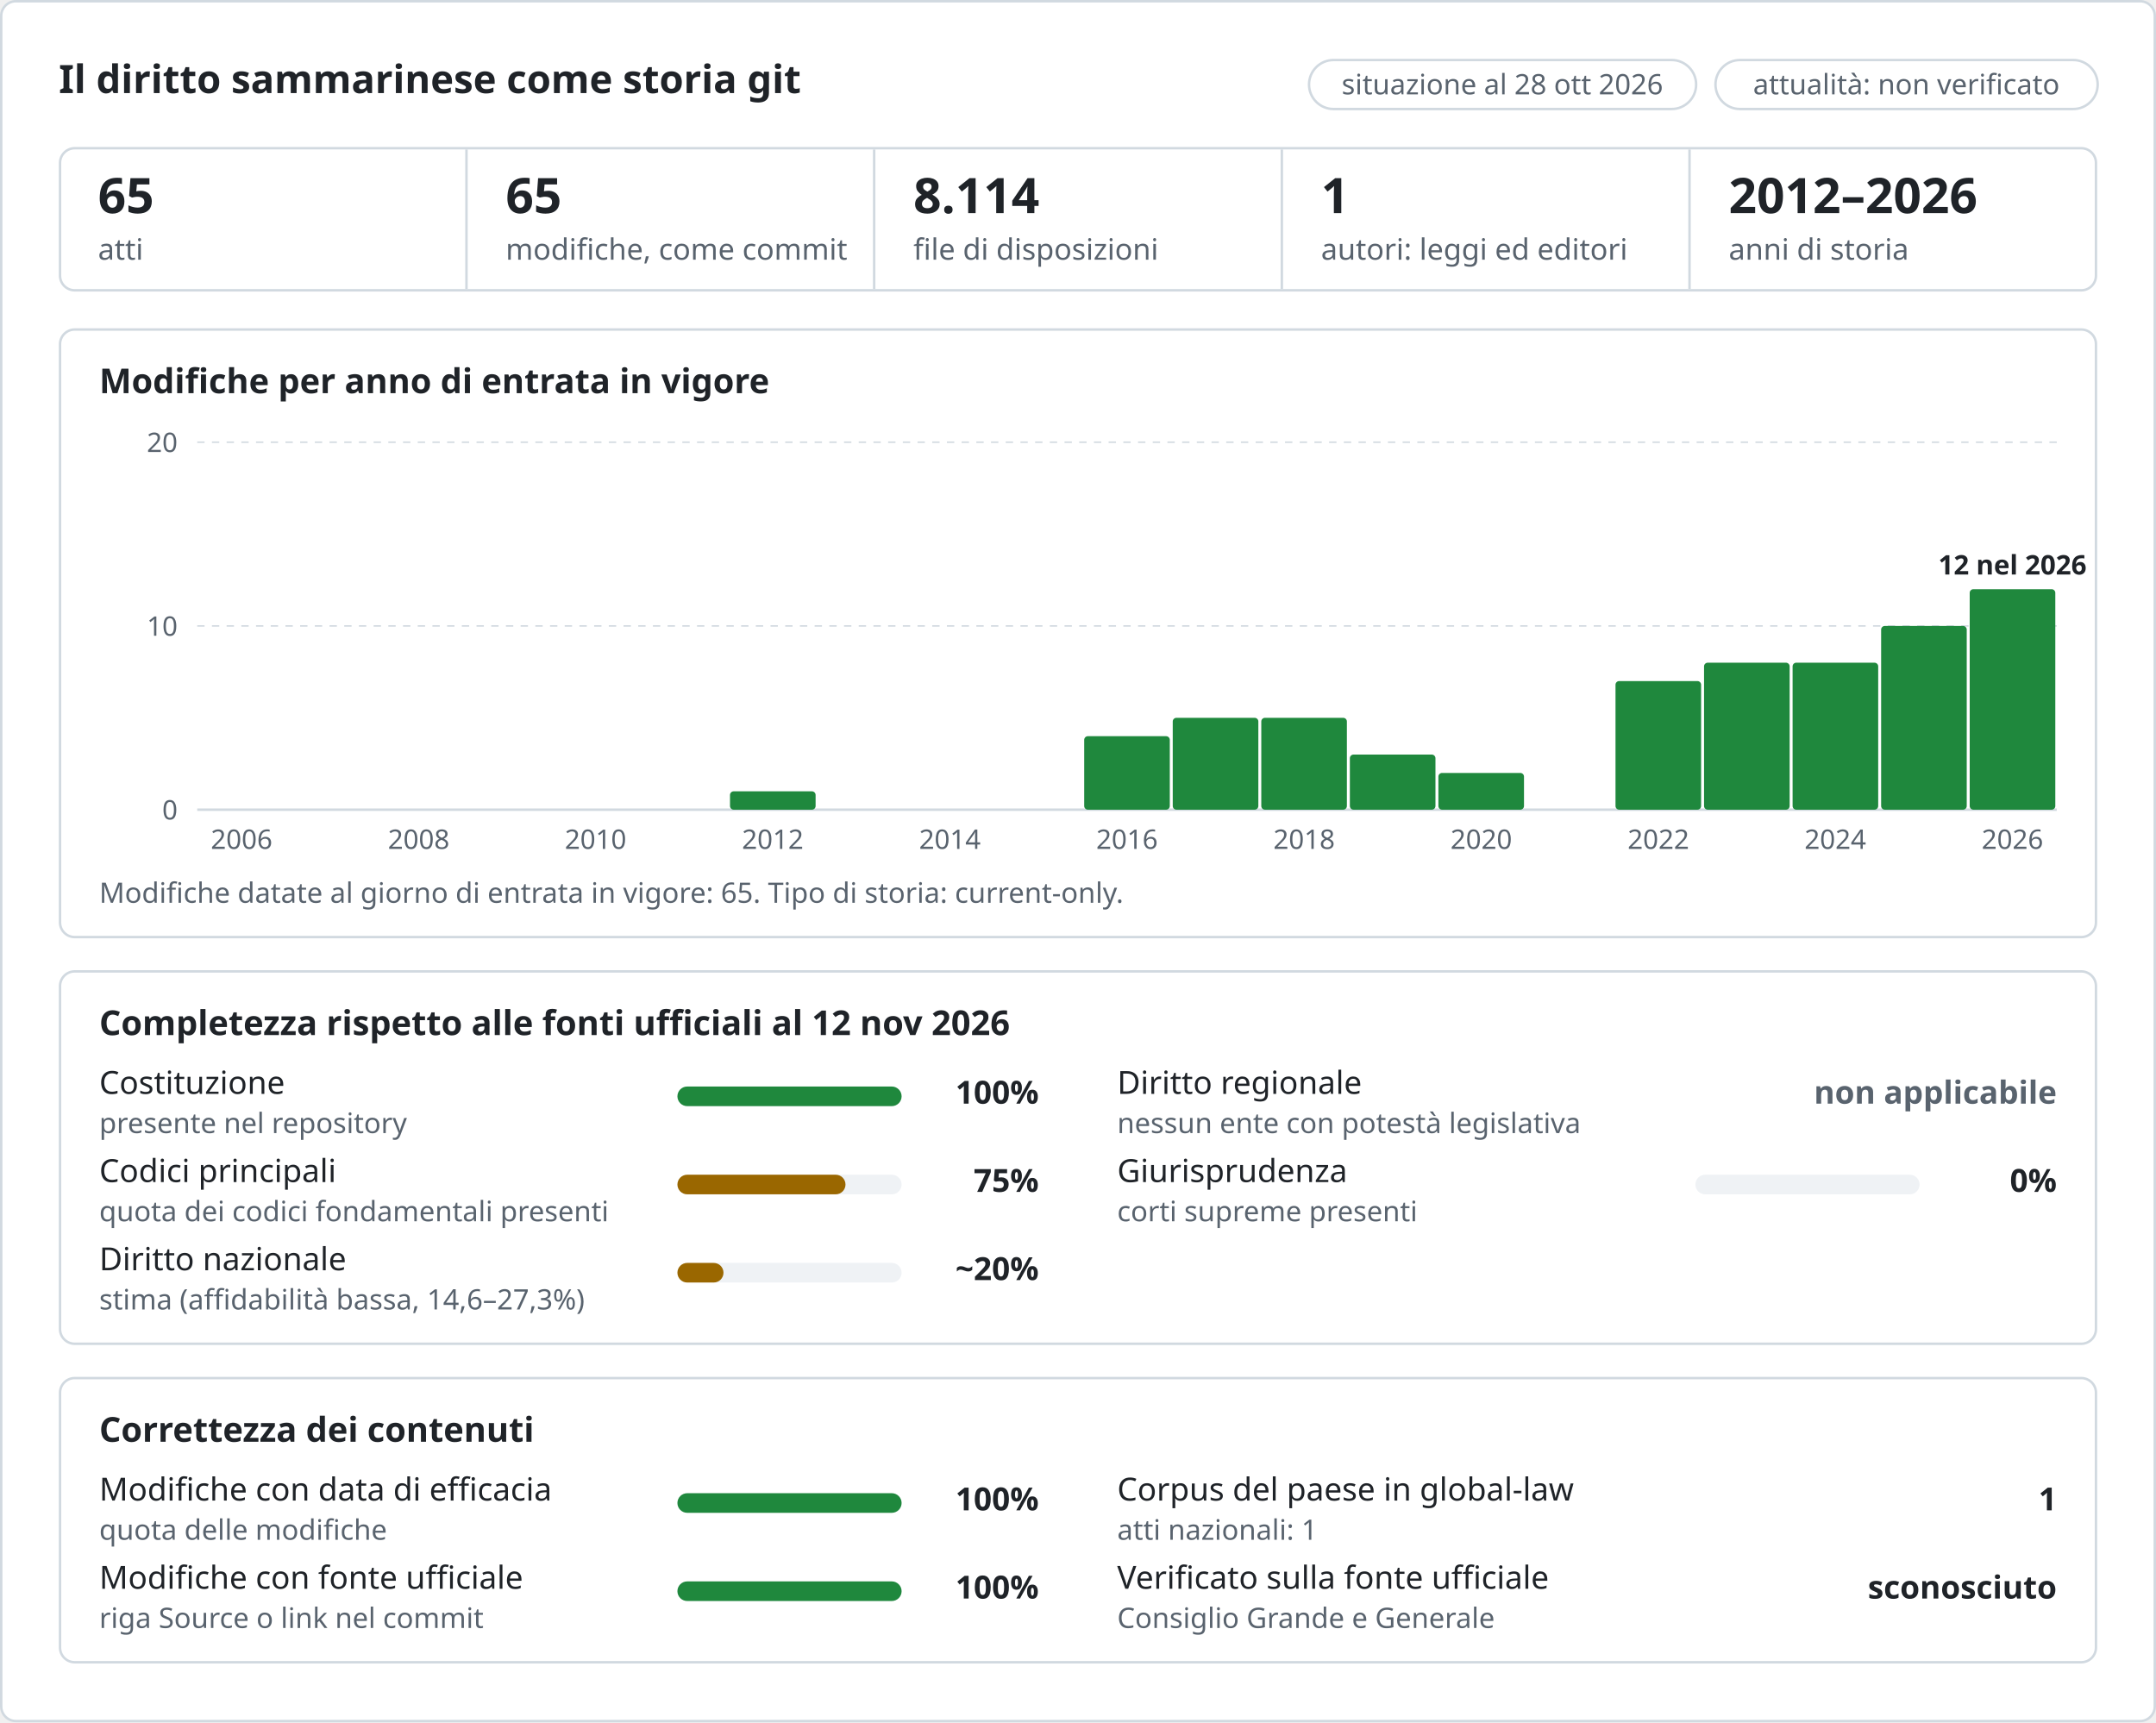
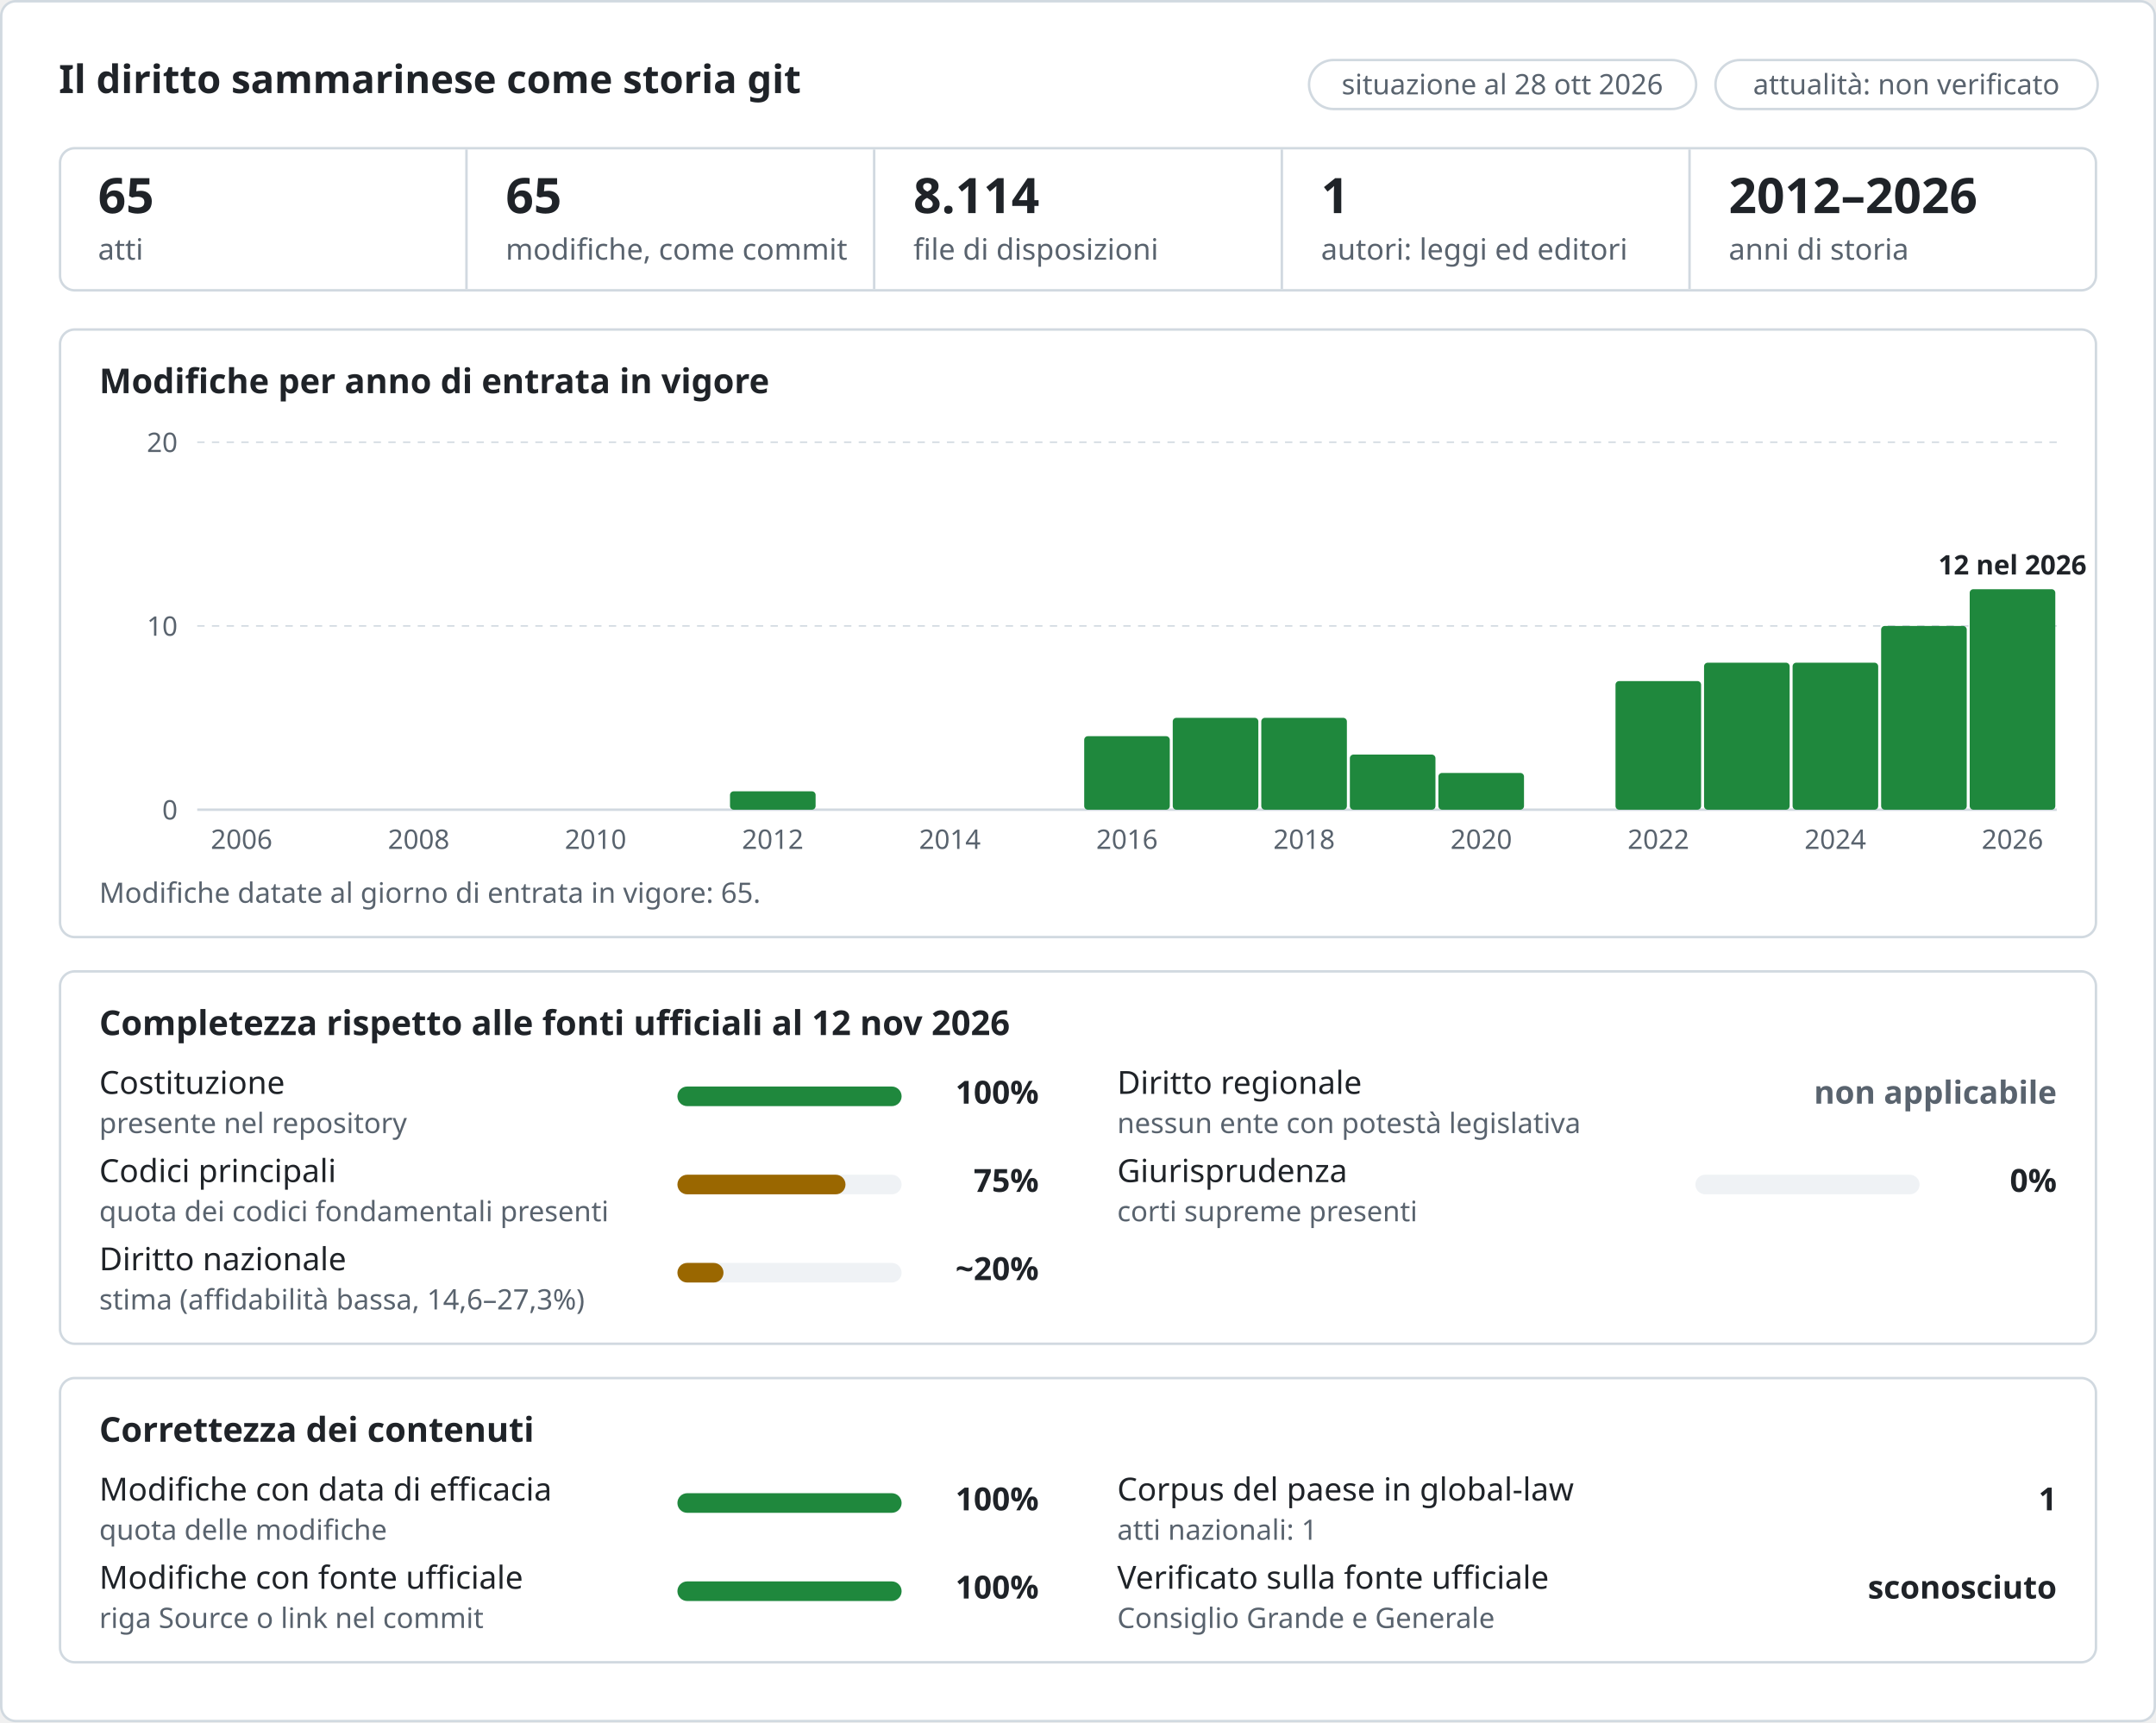
<svg xmlns="http://www.w3.org/2000/svg" width="880" height="703" viewBox="0 0 880 703" font-family="-apple-system,BlinkMacSystemFont,Segoe UI,Noto Sans,Helvetica,Arial,sans-serif">
  <rect x="0.5" y="0.5" width="879" height="702" rx="6" fill="#ffffff" stroke="#d1d9e0" />
  <text x="24" y="38" font-size="16" font-weight="600" fill="#1f2328">Il diritto sammarinese come storia git</text>
  <rect x="534.3" y="24.5" width="158" height="20" rx="10" fill="none" stroke="#d1d9e0" />
  <text x="613.2" y="38.5" font-size="11.5" font-weight="500" text-anchor="middle" fill="#59636e">situazione al 28 ott 2026</text>
  <rect x="700.2" y="24.5" width="156" height="20" rx="10" fill="none" stroke="#d1d9e0" />
  <text x="778.1" y="38.5" font-size="11.5" font-weight="500" text-anchor="middle" fill="#59636e">attualità: non verificato</text>
  <rect x="24.5" y="60.5" width="831" height="58" rx="6" fill="#ffffff" stroke="#d1d9e0" />
  <text x="40.0" y="87" font-size="20" font-weight="600" fill="#1f2328">65</text>
  <text x="40.0" y="106" font-size="12" fill="#59636e">atti</text>
  <line x1="190.4" y1="61" x2="190.4" y2="118" stroke="#d1d9e0" />
  <text x="206.4" y="87" font-size="20" font-weight="600" fill="#1f2328">65</text>
  <text x="206.4" y="106" font-size="12" fill="#59636e">modifiche, come commit</text>
  <line x1="356.8" y1="61" x2="356.8" y2="118" stroke="#d1d9e0" />
  <text x="372.8" y="87" font-size="20" font-weight="600" fill="#1f2328">8.114</text>
  <text x="372.8" y="106" font-size="12" fill="#59636e">file di disposizioni</text>
  <line x1="523.2" y1="61" x2="523.2" y2="118" stroke="#d1d9e0" />
  <text x="539.2" y="87" font-size="20" font-weight="600" fill="#1f2328">1</text>
  <text x="539.2" y="106" font-size="12" fill="#59636e">autori: leggi ed editori</text>
  <line x1="689.6" y1="61" x2="689.6" y2="118" stroke="#d1d9e0" />
  <text x="705.6" y="87" font-size="20" font-weight="600" fill="#1f2328">2012–2026</text>
  <text x="705.6" y="106" font-size="12" fill="#59636e">anni di storia</text>
  <rect x="24.5" y="134.5" width="831" height="248" rx="6" fill="#ffffff" stroke="#d1d9e0" />
  <text x="40.5" y="160.5" font-size="14" font-weight="600" fill="#1f2328">Modifiche per anno di entrata in vigore</text>
  <line x1="80.5" y1="330.5" x2="839.5" y2="330.5" stroke="#d1d9e0" stroke-width="1" />
  <text x="72.5" y="334.5" font-size="11" text-anchor="end" fill="#59636e">0</text>
  <line x1="80.5" y1="255.5" x2="839.5" y2="255.5" stroke="#d1d9e0" stroke-width="0.6" stroke-dasharray="3 3" />
  <text x="72.5" y="259.5" font-size="11" text-anchor="end" fill="#59636e">10</text>
  <line x1="80.5" y1="180.5" x2="839.5" y2="180.5" stroke="#d1d9e0" stroke-width="0.6" stroke-dasharray="3 3" />
  <text x="72.5" y="184.5" font-size="11" text-anchor="end" fill="#59636e">20</text>
  <text x="98.6" y="346.5" font-size="11" text-anchor="middle" fill="#59636e">2006</text>
  <text x="170.9" y="346.5" font-size="11" text-anchor="middle" fill="#59636e">2008</text>
  <text x="243.1" y="346.5" font-size="11" text-anchor="middle" fill="#59636e">2010</text>
  <rect x="297.96" y="323.0" width="34.94" height="7.5" rx="1.5" fill="#1f883d" />
  <text x="315.4" y="346.5" font-size="11" text-anchor="middle" fill="#59636e">2012</text>
  <text x="387.7" y="346.5" font-size="11" text-anchor="middle" fill="#59636e">2014</text>
  <rect x="442.53" y="300.5" width="34.94" height="30.0" rx="1.5" fill="#1f883d" />
  <text x="460.0" y="346.5" font-size="11" text-anchor="middle" fill="#59636e">2016</text>
  <rect x="478.67" y="293.0" width="34.94" height="37.5" rx="1.5" fill="#1f883d" />
  <rect x="514.81" y="293.0" width="34.94" height="37.5" rx="1.5" fill="#1f883d" />
  <text x="532.3" y="346.5" font-size="11" text-anchor="middle" fill="#59636e">2018</text>
  <rect x="550.96" y="308.0" width="34.94" height="22.5" rx="1.5" fill="#1f883d" />
  <rect x="587.10" y="315.5" width="34.94" height="15.0" rx="1.5" fill="#1f883d" />
  <text x="604.6" y="346.5" font-size="11" text-anchor="middle" fill="#59636e">2020</text>
  <rect x="659.39" y="278.0" width="34.94" height="52.5" rx="1.5" fill="#1f883d" />
  <text x="676.9" y="346.5" font-size="11" text-anchor="middle" fill="#59636e">2022</text>
  <rect x="695.53" y="270.5" width="34.94" height="60.0" rx="1.5" fill="#1f883d" />
  <rect x="731.67" y="270.5" width="34.94" height="60.0" rx="1.5" fill="#1f883d" />
  <text x="749.1" y="346.5" font-size="11" text-anchor="middle" fill="#59636e">2024</text>
  <rect x="767.81" y="255.5" width="34.94" height="75.0" rx="1.5" fill="#1f883d" />
  <rect x="803.96" y="240.5" width="34.94" height="90.0" rx="1.5" fill="#1f883d" />
  <text x="821.4" y="346.5" font-size="11" text-anchor="middle" fill="#59636e">2026</text>
  <text x="821.4" y="234.5" font-size="11" font-weight="600" text-anchor="middle" fill="#1f2328">12 nel 2026</text>
-   <text x="40.5" y="368.5" font-size="11.5" fill="#59636e">Modifiche datate al giorno di entrata in vigore: 65. Tipo di storia: current-only.</text>
+   <text x="40.5" y="368.5" font-size="11.5" fill="#59636e">Modifiche datate al giorno di entrata in vigore: 65.</text>
  <rect x="24.5" y="396.5" width="831" height="152" rx="6" fill="#ffffff" stroke="#d1d9e0" />
  <text x="40.5" y="422.5" font-size="14" font-weight="600" fill="#1f2328">Completezza rispetto alle fonti ufficiali al 12 nov 2026</text>
  <text x="40.5" y="446.5" font-size="13" fill="#1f2328">Costituzione</text>
  <text x="40.5" y="462.5" font-size="11.5" fill="#59636e">presente nel repository</text>
  <g>
    <rect x="276.5" y="443.5" width="91.5" height="8" rx="4" fill="#eff2f5" />
    <rect x="276.5" y="443.5" width="91.5" height="8" rx="4" fill="#1f883d" />
  </g>
  <text x="424.0" y="450.5" font-size="13" font-weight="600" text-anchor="end" fill="#1f2328">100%</text>
  <text x="40.5" y="482.5" font-size="13" fill="#1f2328">Codici principali</text>
  <text x="40.5" y="498.5" font-size="11.5" fill="#59636e">quota dei codici fondamentali presenti</text>
  <g>
    <rect x="276.5" y="479.5" width="91.5" height="8" rx="4" fill="#eff2f5" />
    <rect x="276.5" y="479.5" width="68.6" height="8" rx="4" fill="#9a6700" />
  </g>
  <text x="424.0" y="486.5" font-size="13" font-weight="600" text-anchor="end" fill="#1f2328">75%</text>
  <text x="40.5" y="518.5" font-size="13" fill="#1f2328">Diritto nazionale</text>
  <text x="40.5" y="534.5" font-size="11.5" fill="#59636e">stima (affidabilità bassa, 14,6–27,3%)</text>
  <g>
    <rect x="276.5" y="515.5" width="91.5" height="8" rx="4" fill="#eff2f5" />
    <rect x="276.5" y="515.5" width="18.8" height="8" rx="4" fill="#9a6700" />
  </g>
  <text x="424.0" y="522.5" font-size="13" font-weight="600" text-anchor="end" fill="#1f2328">~20%</text>
  <text x="456.0" y="446.5" font-size="13" fill="#1f2328">Diritto regionale</text>
  <text x="456.0" y="462.5" font-size="11.5" fill="#59636e">nessun ente con potestà legislativa</text>
  <text x="839.5" y="450.5" font-size="13" font-weight="600" text-anchor="end" fill="#59636e">non applicabile</text>
  <text x="456.0" y="482.5" font-size="13" fill="#1f2328">Giurisprudenza</text>
  <text x="456.0" y="498.5" font-size="11.5" fill="#59636e">corti supreme presenti</text>
  <g>
    <rect x="692.0" y="479.5" width="91.5" height="8" rx="4" fill="#eff2f5" />
  </g>
  <text x="839.5" y="486.5" font-size="13" font-weight="600" text-anchor="end" fill="#1f2328">0%</text>
  <rect x="24.5" y="562.5" width="831" height="116" rx="6" fill="#ffffff" stroke="#d1d9e0" />
  <text x="40.5" y="588.5" font-size="14" font-weight="600" fill="#1f2328">Correttezza dei contenuti</text>
  <text x="40.5" y="612.5" font-size="13" fill="#1f2328">Modifiche con data di efficacia</text>
  <text x="40.5" y="628.5" font-size="11.5" fill="#59636e">quota delle modifiche</text>
  <g>
    <rect x="276.5" y="609.5" width="91.5" height="8" rx="4" fill="#eff2f5" />
    <rect x="276.5" y="609.5" width="91.5" height="8" rx="4" fill="#1f883d" />
  </g>
  <text x="424.0" y="616.5" font-size="13" font-weight="600" text-anchor="end" fill="#1f2328">100%</text>
  <text x="40.5" y="648.5" font-size="13" fill="#1f2328">Modifiche con fonte ufficiale</text>
  <text x="40.5" y="664.5" font-size="11.5" fill="#59636e">riga Source o link nel commit</text>
  <g>
    <rect x="276.5" y="645.5" width="91.5" height="8" rx="4" fill="#eff2f5" />
    <rect x="276.5" y="645.5" width="91.5" height="8" rx="4" fill="#1f883d" />
  </g>
  <text x="424.0" y="652.5" font-size="13" font-weight="600" text-anchor="end" fill="#1f2328">100%</text>
  <text x="456.0" y="612.5" font-size="13" fill="#1f2328">Corpus del paese in global-law</text>
  <text x="456.0" y="628.5" font-size="11.5" fill="#59636e">atti nazionali: 1</text>
  <text x="839.5" y="616.5" font-size="13" font-weight="600" text-anchor="end" fill="#1f2328">1</text>
  <text x="456.0" y="648.5" font-size="13" fill="#1f2328">Verificato sulla fonte ufficiale</text>
  <text x="456.0" y="664.5" font-size="11.5" fill="#59636e">Consiglio Grande e Generale</text>
  <text x="839.5" y="652.5" font-size="13" font-weight="600" text-anchor="end" fill="#1f2328">sconosciuto</text>
</svg>
